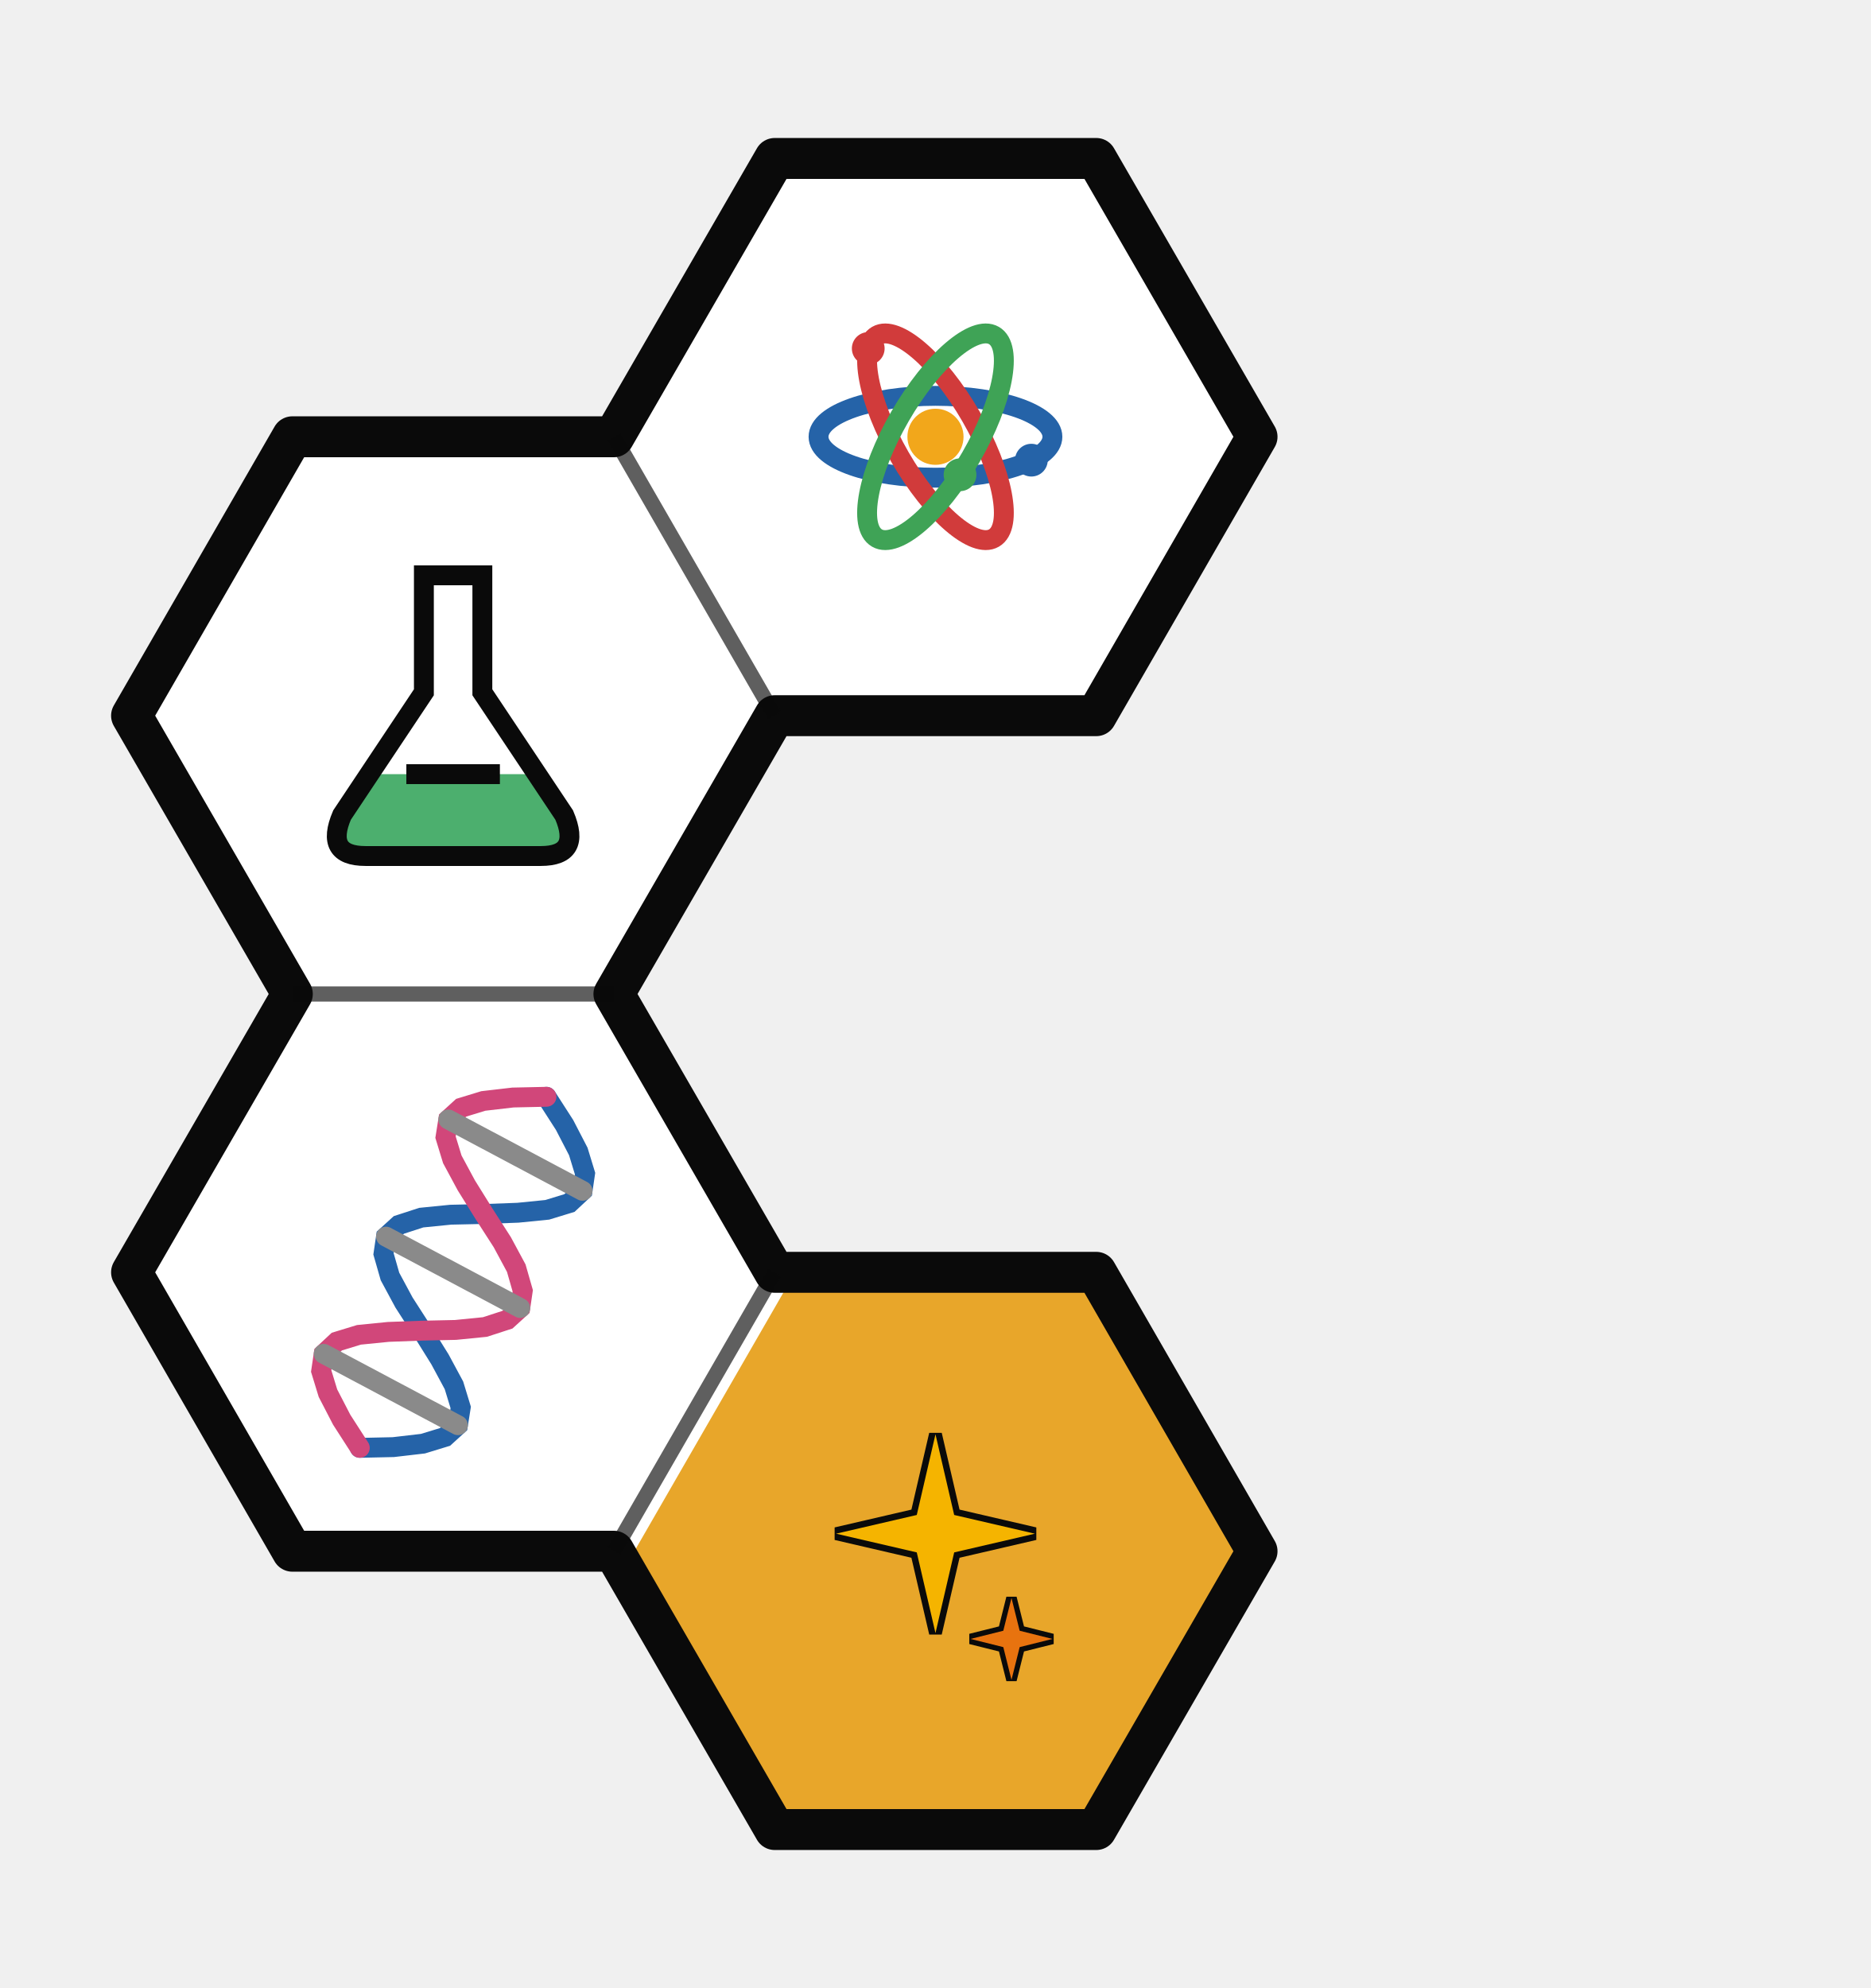
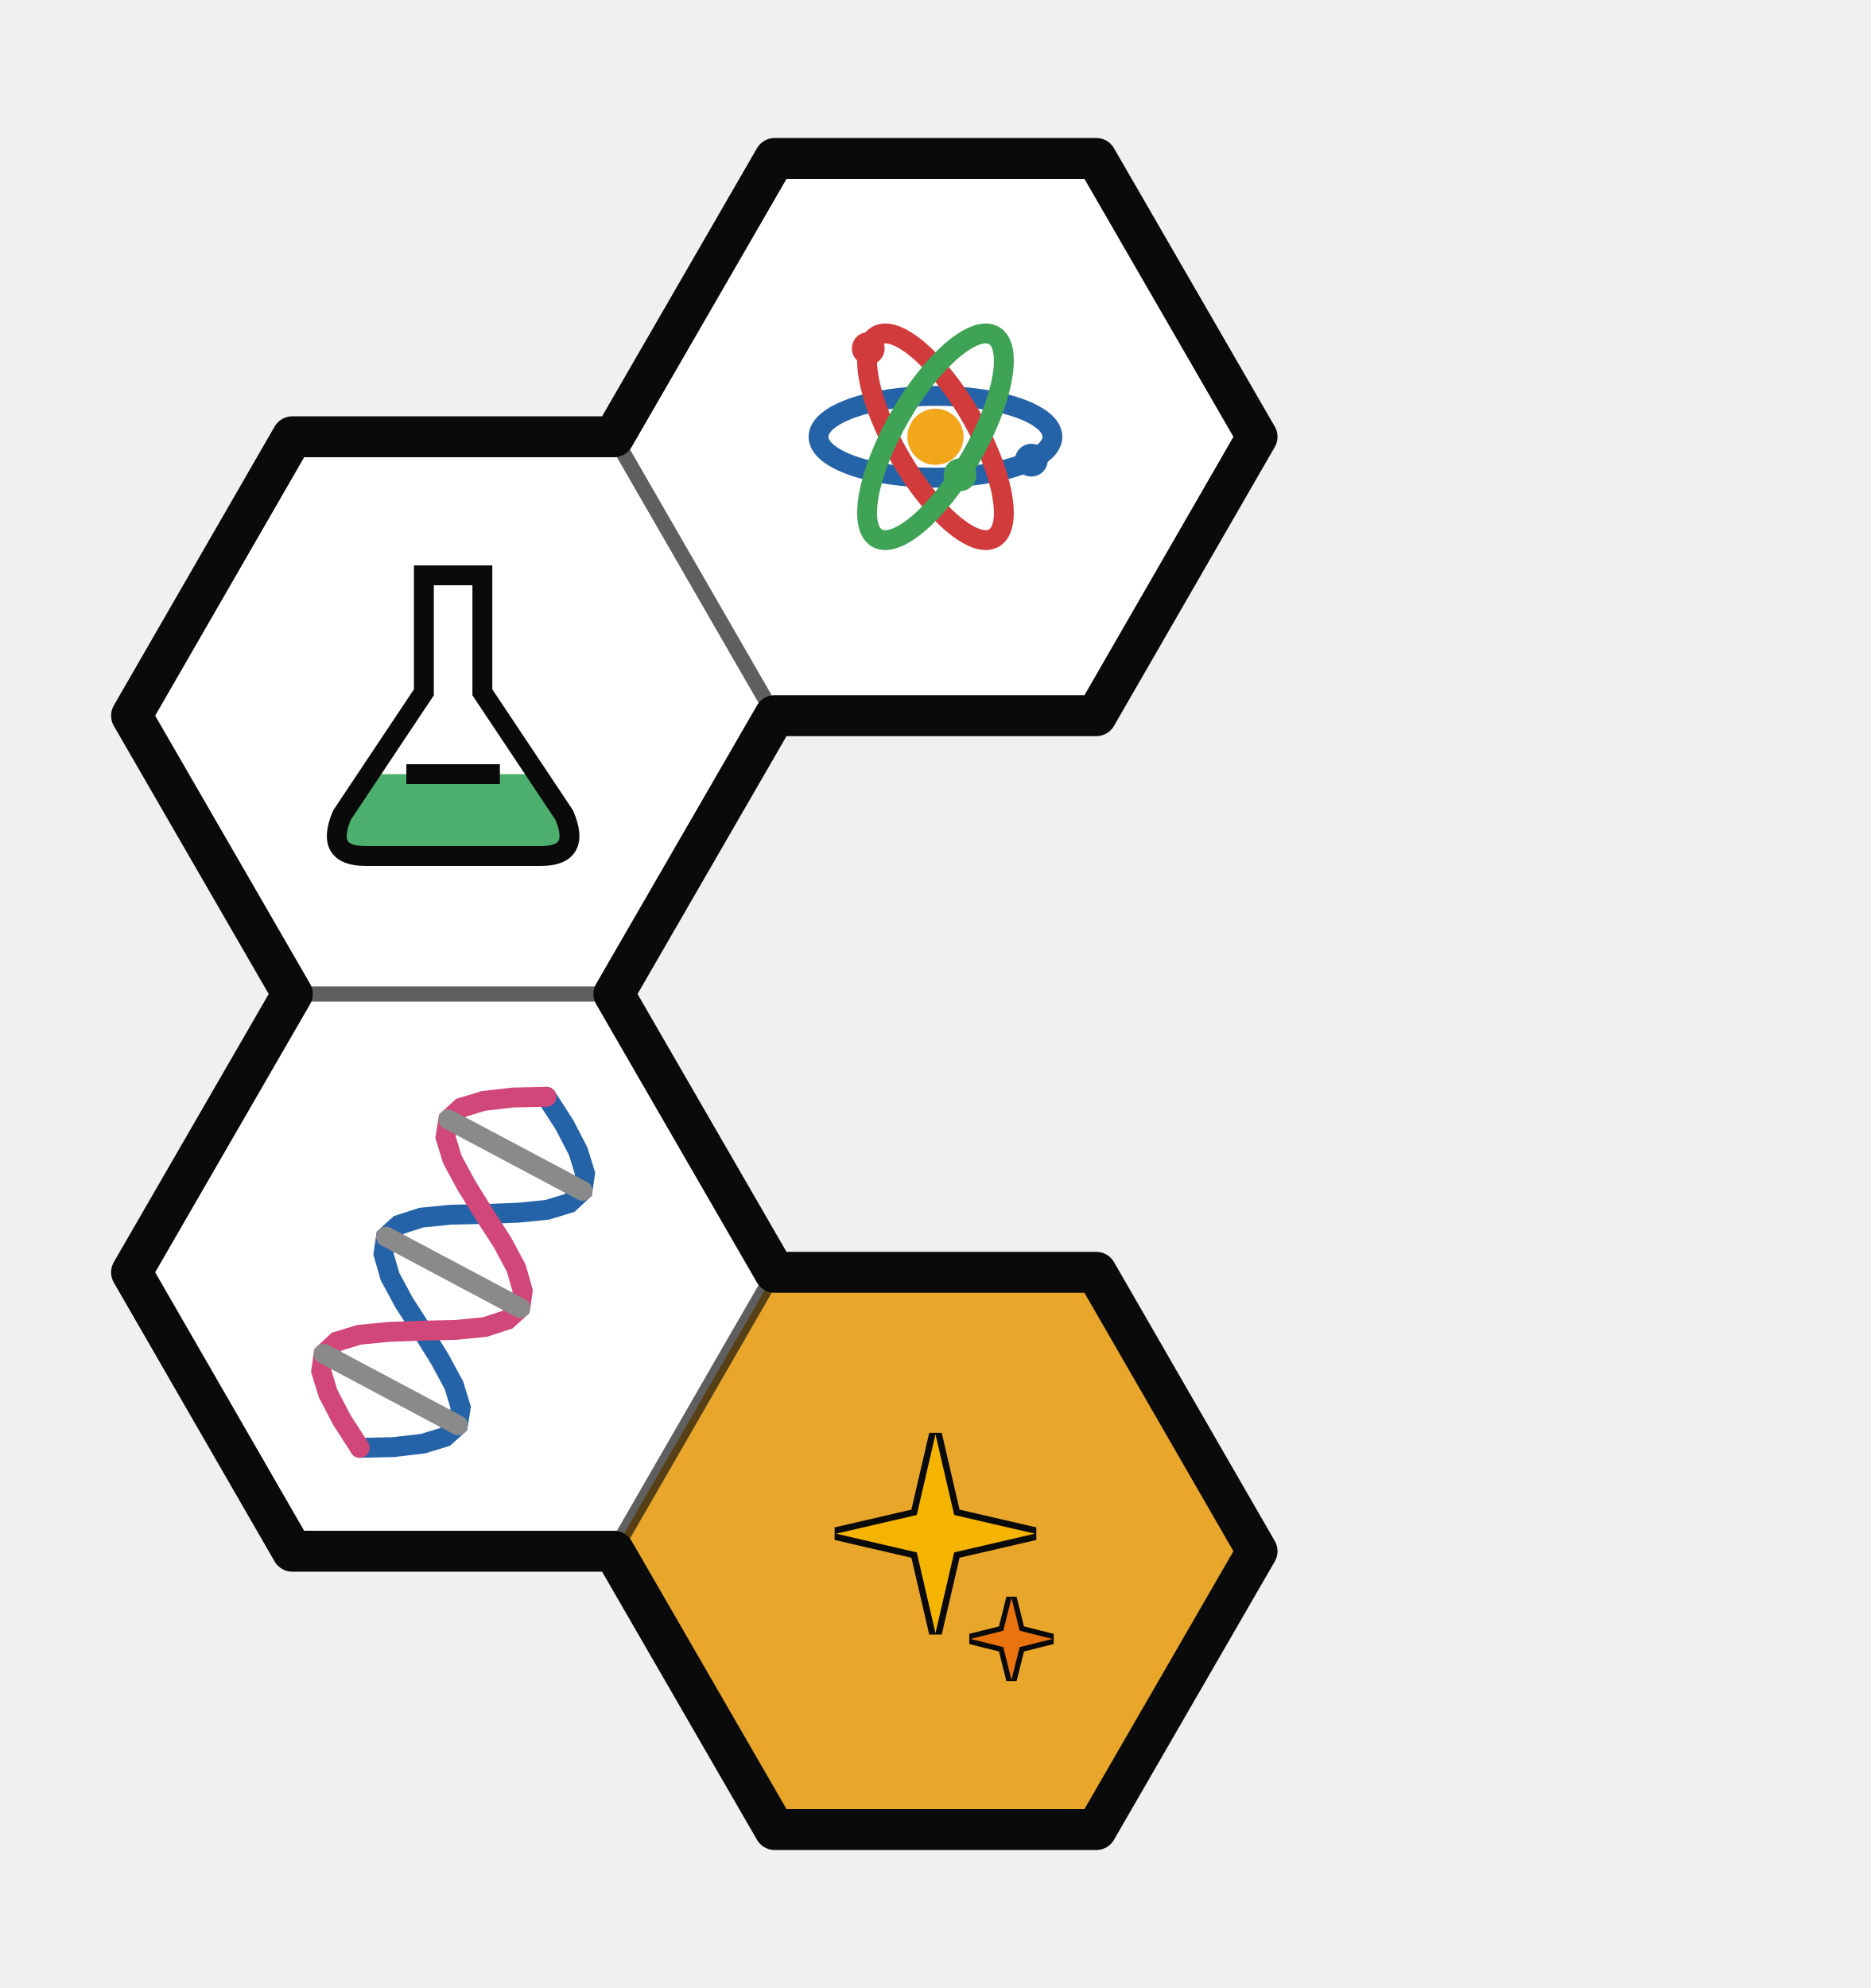
<svg xmlns="http://www.w3.org/2000/svg" viewBox="-160 -170 320 340">
  <path d="M 55.0,95.3 L 27.5,142.9 L -27.5,142.9 L -55.0,95.3 L -110.0,95.3 L -137.5,47.6 L -110.0,0.0 L -137.5,-47.6 L -110.0,-95.3 L -55.0,-95.3 L -27.5,-142.9 L 27.5,-142.9 L 55.0,-95.3 L 27.5,-47.6 L -27.5,-47.6 L -55.0,-0.0 L -27.5,47.6 L 27.5,47.6 Z" fill="#ffffff" />
-   <path d="M 51.5,95.3 L 25.8,139.9 L -25.7,139.9 L -51.5,95.3 L -25.8,50.7 L 25.8,50.7 Z" fill="#E8A62A" />
+   <path d="M 55.0,95.3 L 27.5,142.9 L -27.5,142.9 L -55.0,95.3 L -27.5,47.7 L 27.5,47.7 Z" fill="#E8A62A" />
  <path d="M 55.0,95.3 L 27.5,142.9 L -27.5,142.9 L -55.0,95.3 L -110.0,95.3 L -137.5,47.6 L -110.0,0.0 L -137.5,-47.6 L -110.0,-95.3 L -55.0,-95.3 L -27.5,-142.9 L 27.5,-142.9 L 55.0,-95.3 L 27.5,-47.6 L -27.5,-47.6 L -55.0,-0.0 L -27.5,47.6 L 27.5,47.6 Z" fill="none" stroke="#0a0a0a" stroke-width="7" stroke-linejoin="round" />
  <g stroke="#0a0a0a" stroke-width="2.6" stroke-opacity="0.65">
    <line x1="-55.0" y1="95.3" x2="-27.5" y2="47.6" />
    <line x1="-110.0" y1="0.0" x2="-55.0" y2="-0.0" />
    <line x1="-55.0" y1="-95.3" x2="-27.5" y2="-47.6" />
  </g>
  <g transform="translate(0,-95.3)" fill="none">
    <ellipse cx="0" cy="0" rx="20" ry="7" stroke="#2563a8" stroke-width="3.4" />
    <ellipse cx="0" cy="0" rx="20" ry="7" stroke="#d13b3b" stroke-width="3.4" transform="rotate(60)" />
    <ellipse cx="0" cy="0" rx="20" ry="7" stroke="#3fa356" stroke-width="3.4" transform="rotate(120)" />
    <circle cx="16.4" cy="4.0" r="2.8" fill="#2563a8" />
    <circle cx="-11.5" cy="-15.1" r="2.8" fill="#d13b3b" />
    <circle cx="4.2" cy="6.5" r="2.8" fill="#3fa356" />
    <circle cx="0" cy="0" r="4.8" fill="#f2a71b" />
  </g>
  <g transform="translate(-82.5,-47.6)">
    <path d="M -14.33,10 L 14.33,10 L 19,17 Q 22,24 15,24 L -15,24 Q -22,24 -19,17 L -14.33,10 Z" fill="#4caf6e" />
    <g stroke="#0a0a0a" stroke-width="3.4" fill="none">
      <path d="M -5,-24 L 5,-24 L 5,-4 L 19,17 Q 22,24 15,24 L -15,24 Q -22,24 -19,17 L -5,-4 Z" />
      <path d="M -8,10 L 8,10" />
    </g>
  </g>
  <g transform="translate(-82.5,47.6) rotate(28)" fill="none" stroke-linecap="round">
    <path stroke="#2563a8" stroke-width="3.4" d="M 0.0,-34.0 L 5.0,-31.2 L 9.2,-28.3 L 12.0,-25.5 L 13.0,-22.7 L 12.0,-19.8 L 9.2,-17.0 L 5.0,-14.2 L 0.0,-11.3 L -5.0,-8.5 L -9.2,-5.7 L -12.0,-2.8 L -13.0,0.0 L -12.0,2.8 L -9.2,5.7 L -5.0,8.5 L 0.0,11.3 L 5.0,14.2 L 9.2,17.0 L 12.0,19.8 L 13.0,22.7 L 12.0,25.5 L 9.2,28.3 L 5.0,31.2 L 0.0,34.0" />
    <path stroke="#d1477a" stroke-width="3.4" d="M 0.0,-34.0 L -5.0,-31.2 L -9.2,-28.3 L -12.0,-25.5 L -13.0,-22.7 L -12.0,-19.8 L -9.2,-17.0 L -5.0,-14.2 L 0.0,-11.3 L 5.0,-8.5 L 9.2,-5.7 L 12.0,-2.8 L 13.0,0.0 L 12.0,2.8 L 9.2,5.7 L 5.0,8.5 L 0.0,11.3 L -5.0,14.2 L -9.2,17.0 L -12.0,19.8 L -13.0,22.7 L -12.0,25.5 L -9.2,28.3 L -5.0,31.2 L 0.0,34.0" />
    <path stroke="#8a8a8a" stroke-width="3.4" d="M 13.0,-22.7 L -13.0,-22.7 M -13.0,0.0 L 13.0,0.0 M 13.0,22.7 L -13.0,22.7" />
  </g>
  <g transform="translate(0,95.3)">
    <path fill="#f5b400" stroke="#0a0a0a" stroke-width="2.2" paint-order="stroke" d="M 17.0,-3.0 L 3.2,0.2 L 0.0,14.0 L -3.2,0.2 L -17.0,-3.0 L -3.2,-6.2 L -0.0,-20.0 L 3.2,-6.2 Z" />
    <path fill="#e8730f" stroke="#0a0a0a" stroke-width="1.8" paint-order="stroke" d="M 20.0,15.0 L 14.4,16.4 L 13.0,22.0 L 11.6,16.4 L 6.0,15.0 L 11.6,13.6 L 13.0,8.0 L 14.4,13.6 Z" />
  </g>
</svg>
